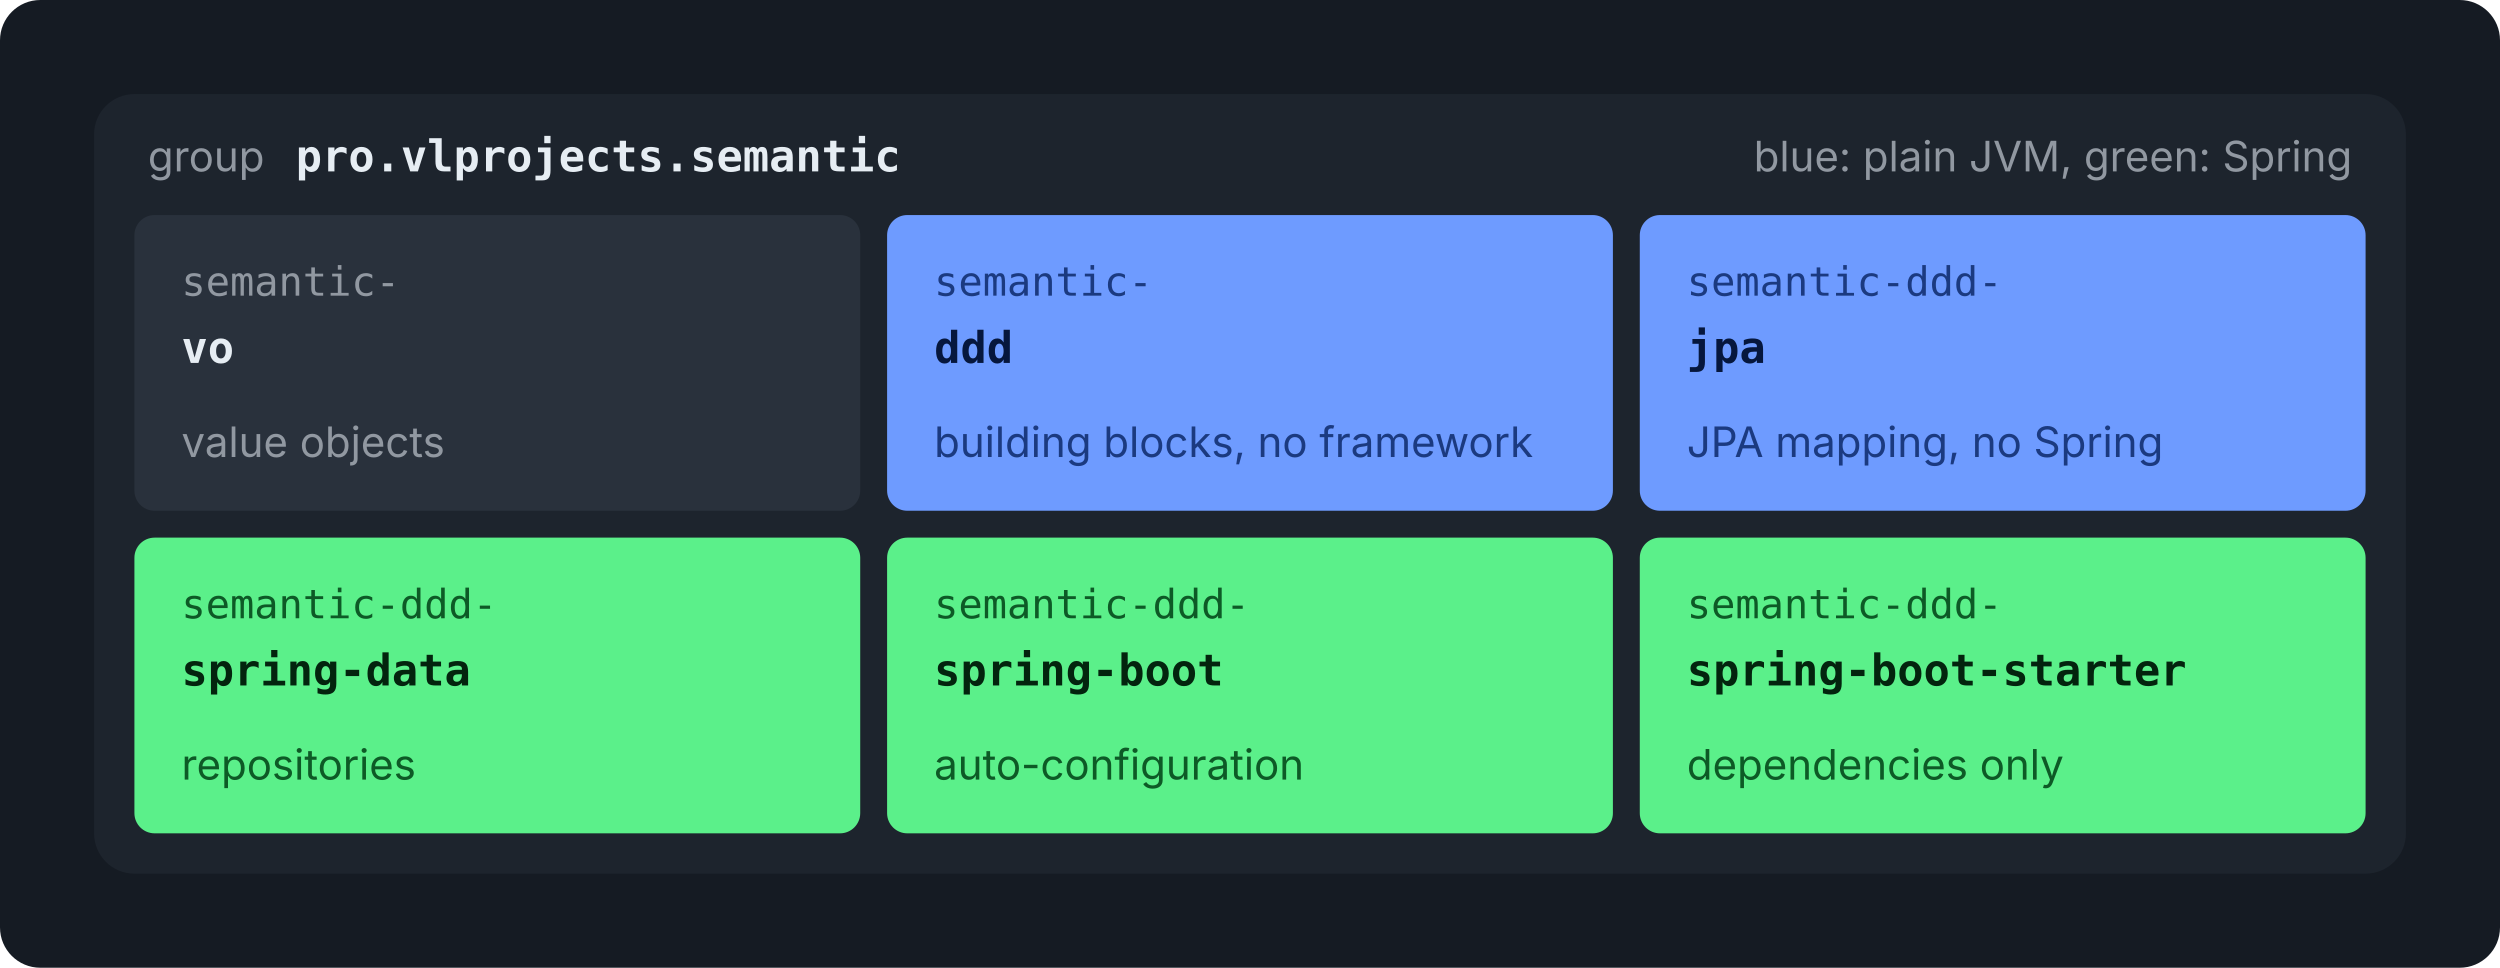
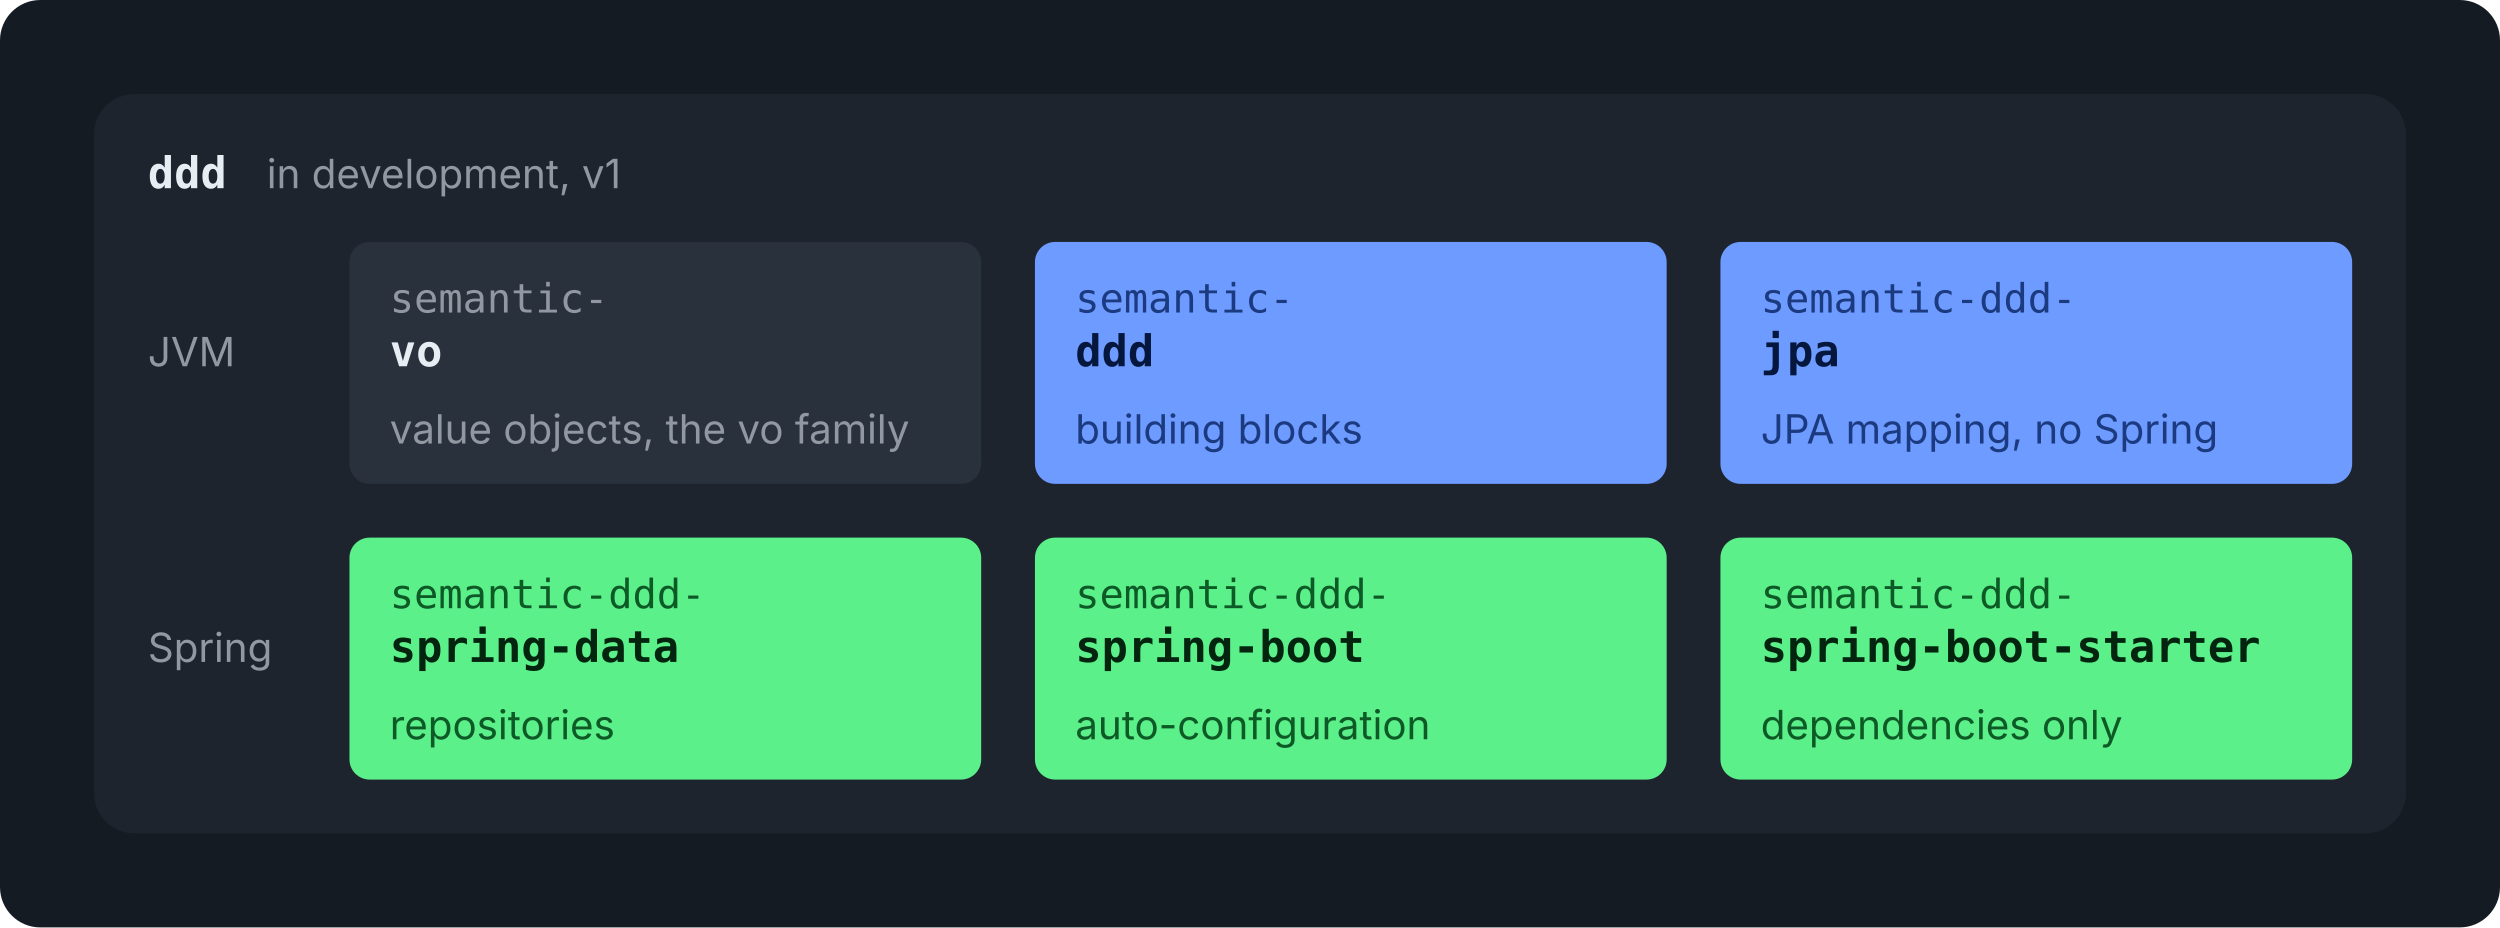
- <svg xmlns="http://www.w3.org/2000/svg" viewBox="0 0 744 288" width="744" height="288" role="img">
-   <rect width="744" height="288" rx="12" fill="#151B23" />
+ <svg xmlns="http://www.w3.org/2000/svg" viewBox="0 0 744 276" width="744" height="276" role="img">
+   <rect width="744" height="276" rx="12" fill="#151B23" />
  <g transform="translate(12,12)">
-     <rect x="16.0" y="16.0" width="688.0" height="232.0" rx="12" fill="#1D242D" />
-     <text x="32.0" y="39.0" font-family="-apple-system, BlinkMacSystemFont, 'Segoe UI', Inter, Helvetica, Arial, sans-serif" font-size="12.5" font-weight="400" fill="#9198A1" text-anchor="start">group</text>
-     <text x="76.0" y="39.0" font-family="ui-monospace, SFMono-Regular, 'SF Mono', Menlo, Consolas, monospace" font-size="13" font-weight="600" fill="#E6EDF3" text-anchor="start">pro.vlprojects.semantic</text>
-     <text x="688.0" y="39.0" font-family="-apple-system, BlinkMacSystemFont, 'Segoe UI', Inter, Helvetica, Arial, sans-serif" font-size="12.5" font-weight="400" fill="#9198A1" text-anchor="end">blue: plain JVM, green: Spring</text>
-     <rect x="28.0" y="52.0" width="216.0" height="88.0" rx="6" fill="#29313C" />
-     <text x="42.0" y="76.0" font-family="ui-monospace, SFMono-Regular, 'SF Mono', Menlo, Consolas, monospace" font-size="12" font-weight="400" fill="#9198A1" text-anchor="start">semantic-</text>
-     <text x="42.0" y="96.0" font-family="ui-monospace, SFMono-Regular, 'SF Mono', Menlo, Consolas, monospace" font-size="13" font-weight="600" fill="#E6EDF3" text-anchor="start">vo</text>
-     <text x="42.0" y="124.0" font-family="-apple-system, BlinkMacSystemFont, 'Segoe UI', Inter, Helvetica, Arial, sans-serif" font-size="12.5" font-weight="400" fill="#9198A1" text-anchor="start">value objects</text>
-     <rect x="252.0" y="52.0" width="216.0" height="88.0" rx="6" fill="#6E9BFF" />
-     <text x="266.0" y="76.0" font-family="ui-monospace, SFMono-Regular, 'SF Mono', Menlo, Consolas, monospace" font-size="12" font-weight="400" fill="#1B3A80" text-anchor="start">semantic-</text>
-     <text x="266.0" y="96.0" font-family="ui-monospace, SFMono-Regular, 'SF Mono', Menlo, Consolas, monospace" font-size="13" font-weight="600" fill="#06173D" text-anchor="start">ddd</text>
-     <text x="266.0" y="124.0" font-family="-apple-system, BlinkMacSystemFont, 'Segoe UI', Inter, Helvetica, Arial, sans-serif" font-size="12.5" font-weight="400" fill="#1B3A80" text-anchor="start">building blocks, no framework</text>
-     <rect x="476.0" y="52.0" width="216.0" height="88.0" rx="6" fill="#6E9BFF" />
-     <text x="490.0" y="76.0" font-family="ui-monospace, SFMono-Regular, 'SF Mono', Menlo, Consolas, monospace" font-size="12" font-weight="400" fill="#1B3A80" text-anchor="start">semantic-ddd-</text>
-     <text x="490.0" y="96.0" font-family="ui-monospace, SFMono-Regular, 'SF Mono', Menlo, Consolas, monospace" font-size="13" font-weight="600" fill="#06173D" text-anchor="start">jpa</text>
-     <text x="490.0" y="124.0" font-family="-apple-system, BlinkMacSystemFont, 'Segoe UI', Inter, Helvetica, Arial, sans-serif" font-size="12.5" font-weight="400" fill="#1B3A80" text-anchor="start">JPA mapping, no Spring</text>
-     <rect x="28.0" y="148.0" width="216.0" height="88.0" rx="6" fill="#5BF08A" />
-     <text x="42.0" y="172.0" font-family="ui-monospace, SFMono-Regular, 'SF Mono', Menlo, Consolas, monospace" font-size="12" font-weight="400" fill="#0D5A26" text-anchor="start">semantic-ddd-</text>
-     <text x="42.0" y="192.0" font-family="ui-monospace, SFMono-Regular, 'SF Mono', Menlo, Consolas, monospace" font-size="13" font-weight="600" fill="#03240E" text-anchor="start">spring-data</text>
-     <text x="42.0" y="220.0" font-family="-apple-system, BlinkMacSystemFont, 'Segoe UI', Inter, Helvetica, Arial, sans-serif" font-size="12.5" font-weight="400" fill="#0D5A26" text-anchor="start">repositories</text>
-     <rect x="252.0" y="148.0" width="216.0" height="88.0" rx="6" fill="#5BF08A" />
-     <text x="266.0" y="172.0" font-family="ui-monospace, SFMono-Regular, 'SF Mono', Menlo, Consolas, monospace" font-size="12" font-weight="400" fill="#0D5A26" text-anchor="start">semantic-ddd-</text>
-     <text x="266.0" y="192.0" font-family="ui-monospace, SFMono-Regular, 'SF Mono', Menlo, Consolas, monospace" font-size="13" font-weight="600" fill="#03240E" text-anchor="start">spring-boot</text>
-     <text x="266.0" y="220.0" font-family="-apple-system, BlinkMacSystemFont, 'Segoe UI', Inter, Helvetica, Arial, sans-serif" font-size="12.5" font-weight="400" fill="#0D5A26" text-anchor="start">auto-configuration</text>
-     <rect x="476.0" y="148.0" width="216.0" height="88.0" rx="6" fill="#5BF08A" />
-     <text x="490.0" y="172.0" font-family="ui-monospace, SFMono-Regular, 'SF Mono', Menlo, Consolas, monospace" font-size="12" font-weight="400" fill="#0D5A26" text-anchor="start">semantic-ddd-</text>
-     <text x="490.0" y="192.0" font-family="ui-monospace, SFMono-Regular, 'SF Mono', Menlo, Consolas, monospace" font-size="13" font-weight="600" fill="#03240E" text-anchor="start">spring-boot-starter</text>
-     <text x="490.0" y="220.0" font-family="-apple-system, BlinkMacSystemFont, 'Segoe UI', Inter, Helvetica, Arial, sans-serif" font-size="12.5" font-weight="400" fill="#0D5A26" text-anchor="start">dependencies only</text>
+     <rect x="16.0" y="16.0" width="688.0" height="220.0" rx="12" fill="#1D242D" />
+     <text x="32.0" y="44.0" font-family="ui-monospace, SFMono-Regular, 'SF Mono', Menlo, Consolas, monospace" font-size="13" font-weight="600" fill="#E6EDF3" text-anchor="start">ddd</text>
+     <text x="67.4" y="44.0" font-family="-apple-system, BlinkMacSystemFont, 'Segoe UI', Inter, Helvetica, Arial, sans-serif" font-size="12" font-weight="400" fill="#9198A1" text-anchor="start">in development, v1</text>
+     <text x="32.0" y="97.0" font-family="-apple-system, BlinkMacSystemFont, 'Segoe UI', Inter, Helvetica, Arial, sans-serif" font-size="12" font-weight="400" fill="#9198A1" text-anchor="start">JVM</text>
+     <rect x="92.0" y="60.0" width="188.0" height="72.0" rx="6" fill="#29313C" />
+     <text x="104.0" y="81.0" font-family="ui-monospace, SFMono-Regular, 'SF Mono', Menlo, Consolas, monospace" font-size="12" font-weight="400" fill="#9198A1" text-anchor="start">semantic-</text>
+     <text x="104.0" y="97.0" font-family="ui-monospace, SFMono-Regular, 'SF Mono', Menlo, Consolas, monospace" font-size="13" font-weight="600" fill="#E6EDF3" text-anchor="start">vo</text>
+     <text x="104.0" y="120.0" font-family="-apple-system, BlinkMacSystemFont, 'Segoe UI', Inter, Helvetica, Arial, sans-serif" font-size="12" font-weight="400" fill="#9198A1" text-anchor="start">value objects, the vo family</text>
+     <rect x="296.0" y="60.0" width="188.0" height="72.0" rx="6" fill="#6E9BFF" />
+     <text x="308.0" y="81.0" font-family="ui-monospace, SFMono-Regular, 'SF Mono', Menlo, Consolas, monospace" font-size="12" font-weight="400" fill="#1B3A80" text-anchor="start">semantic-</text>
+     <text x="308.0" y="97.0" font-family="ui-monospace, SFMono-Regular, 'SF Mono', Menlo, Consolas, monospace" font-size="13" font-weight="600" fill="#06173D" text-anchor="start">ddd</text>
+     <text x="308.0" y="120.0" font-family="-apple-system, BlinkMacSystemFont, 'Segoe UI', Inter, Helvetica, Arial, sans-serif" font-size="12" font-weight="400" fill="#1B3A80" text-anchor="start">building blocks</text>
+     <rect x="500.0" y="60.0" width="188.0" height="72.0" rx="6" fill="#6E9BFF" />
+     <text x="512.0" y="81.0" font-family="ui-monospace, SFMono-Regular, 'SF Mono', Menlo, Consolas, monospace" font-size="12" font-weight="400" fill="#1B3A80" text-anchor="start">semantic-ddd-</text>
+     <text x="512.0" y="97.0" font-family="ui-monospace, SFMono-Regular, 'SF Mono', Menlo, Consolas, monospace" font-size="13" font-weight="600" fill="#06173D" text-anchor="start">jpa</text>
+     <text x="512.0" y="120.0" font-family="-apple-system, BlinkMacSystemFont, 'Segoe UI', Inter, Helvetica, Arial, sans-serif" font-size="12" font-weight="400" fill="#1B3A80" text-anchor="start">JPA mapping, no Spring</text>
+     <text x="32.0" y="185.0" font-family="-apple-system, BlinkMacSystemFont, 'Segoe UI', Inter, Helvetica, Arial, sans-serif" font-size="12" font-weight="400" fill="#9198A1" text-anchor="start">Spring</text>
+     <rect x="92.0" y="148.0" width="188.0" height="72.0" rx="6" fill="#5BF08A" />
+     <text x="104.0" y="169.0" font-family="ui-monospace, SFMono-Regular, 'SF Mono', Menlo, Consolas, monospace" font-size="12" font-weight="400" fill="#0D5A26" text-anchor="start">semantic-ddd-</text>
+     <text x="104.0" y="185.0" font-family="ui-monospace, SFMono-Regular, 'SF Mono', Menlo, Consolas, monospace" font-size="13" font-weight="600" fill="#03240E" text-anchor="start">spring-data</text>
+     <text x="104.0" y="208.0" font-family="-apple-system, BlinkMacSystemFont, 'Segoe UI', Inter, Helvetica, Arial, sans-serif" font-size="12" font-weight="400" fill="#0D5A26" text-anchor="start">repositories</text>
+     <rect x="296.0" y="148.0" width="188.0" height="72.0" rx="6" fill="#5BF08A" />
+     <text x="308.0" y="169.0" font-family="ui-monospace, SFMono-Regular, 'SF Mono', Menlo, Consolas, monospace" font-size="12" font-weight="400" fill="#0D5A26" text-anchor="start">semantic-ddd-</text>
+     <text x="308.0" y="185.0" font-family="ui-monospace, SFMono-Regular, 'SF Mono', Menlo, Consolas, monospace" font-size="13" font-weight="600" fill="#03240E" text-anchor="start">spring-boot</text>
+     <text x="308.0" y="208.0" font-family="-apple-system, BlinkMacSystemFont, 'Segoe UI', Inter, Helvetica, Arial, sans-serif" font-size="12" font-weight="400" fill="#0D5A26" text-anchor="start">auto-configuration</text>
+     <rect x="500.0" y="148.0" width="188.0" height="72.0" rx="6" fill="#5BF08A" />
+     <text x="512.0" y="169.0" font-family="ui-monospace, SFMono-Regular, 'SF Mono', Menlo, Consolas, monospace" font-size="12" font-weight="400" fill="#0D5A26" text-anchor="start">semantic-ddd-</text>
+     <text x="512.0" y="185.0" font-family="ui-monospace, SFMono-Regular, 'SF Mono', Menlo, Consolas, monospace" font-size="13" font-weight="600" fill="#03240E" text-anchor="start">spring-boot-starter</text>
+     <text x="512.0" y="208.0" font-family="-apple-system, BlinkMacSystemFont, 'Segoe UI', Inter, Helvetica, Arial, sans-serif" font-size="12" font-weight="400" fill="#0D5A26" text-anchor="start">dependencies only</text>
  </g>
</svg>
